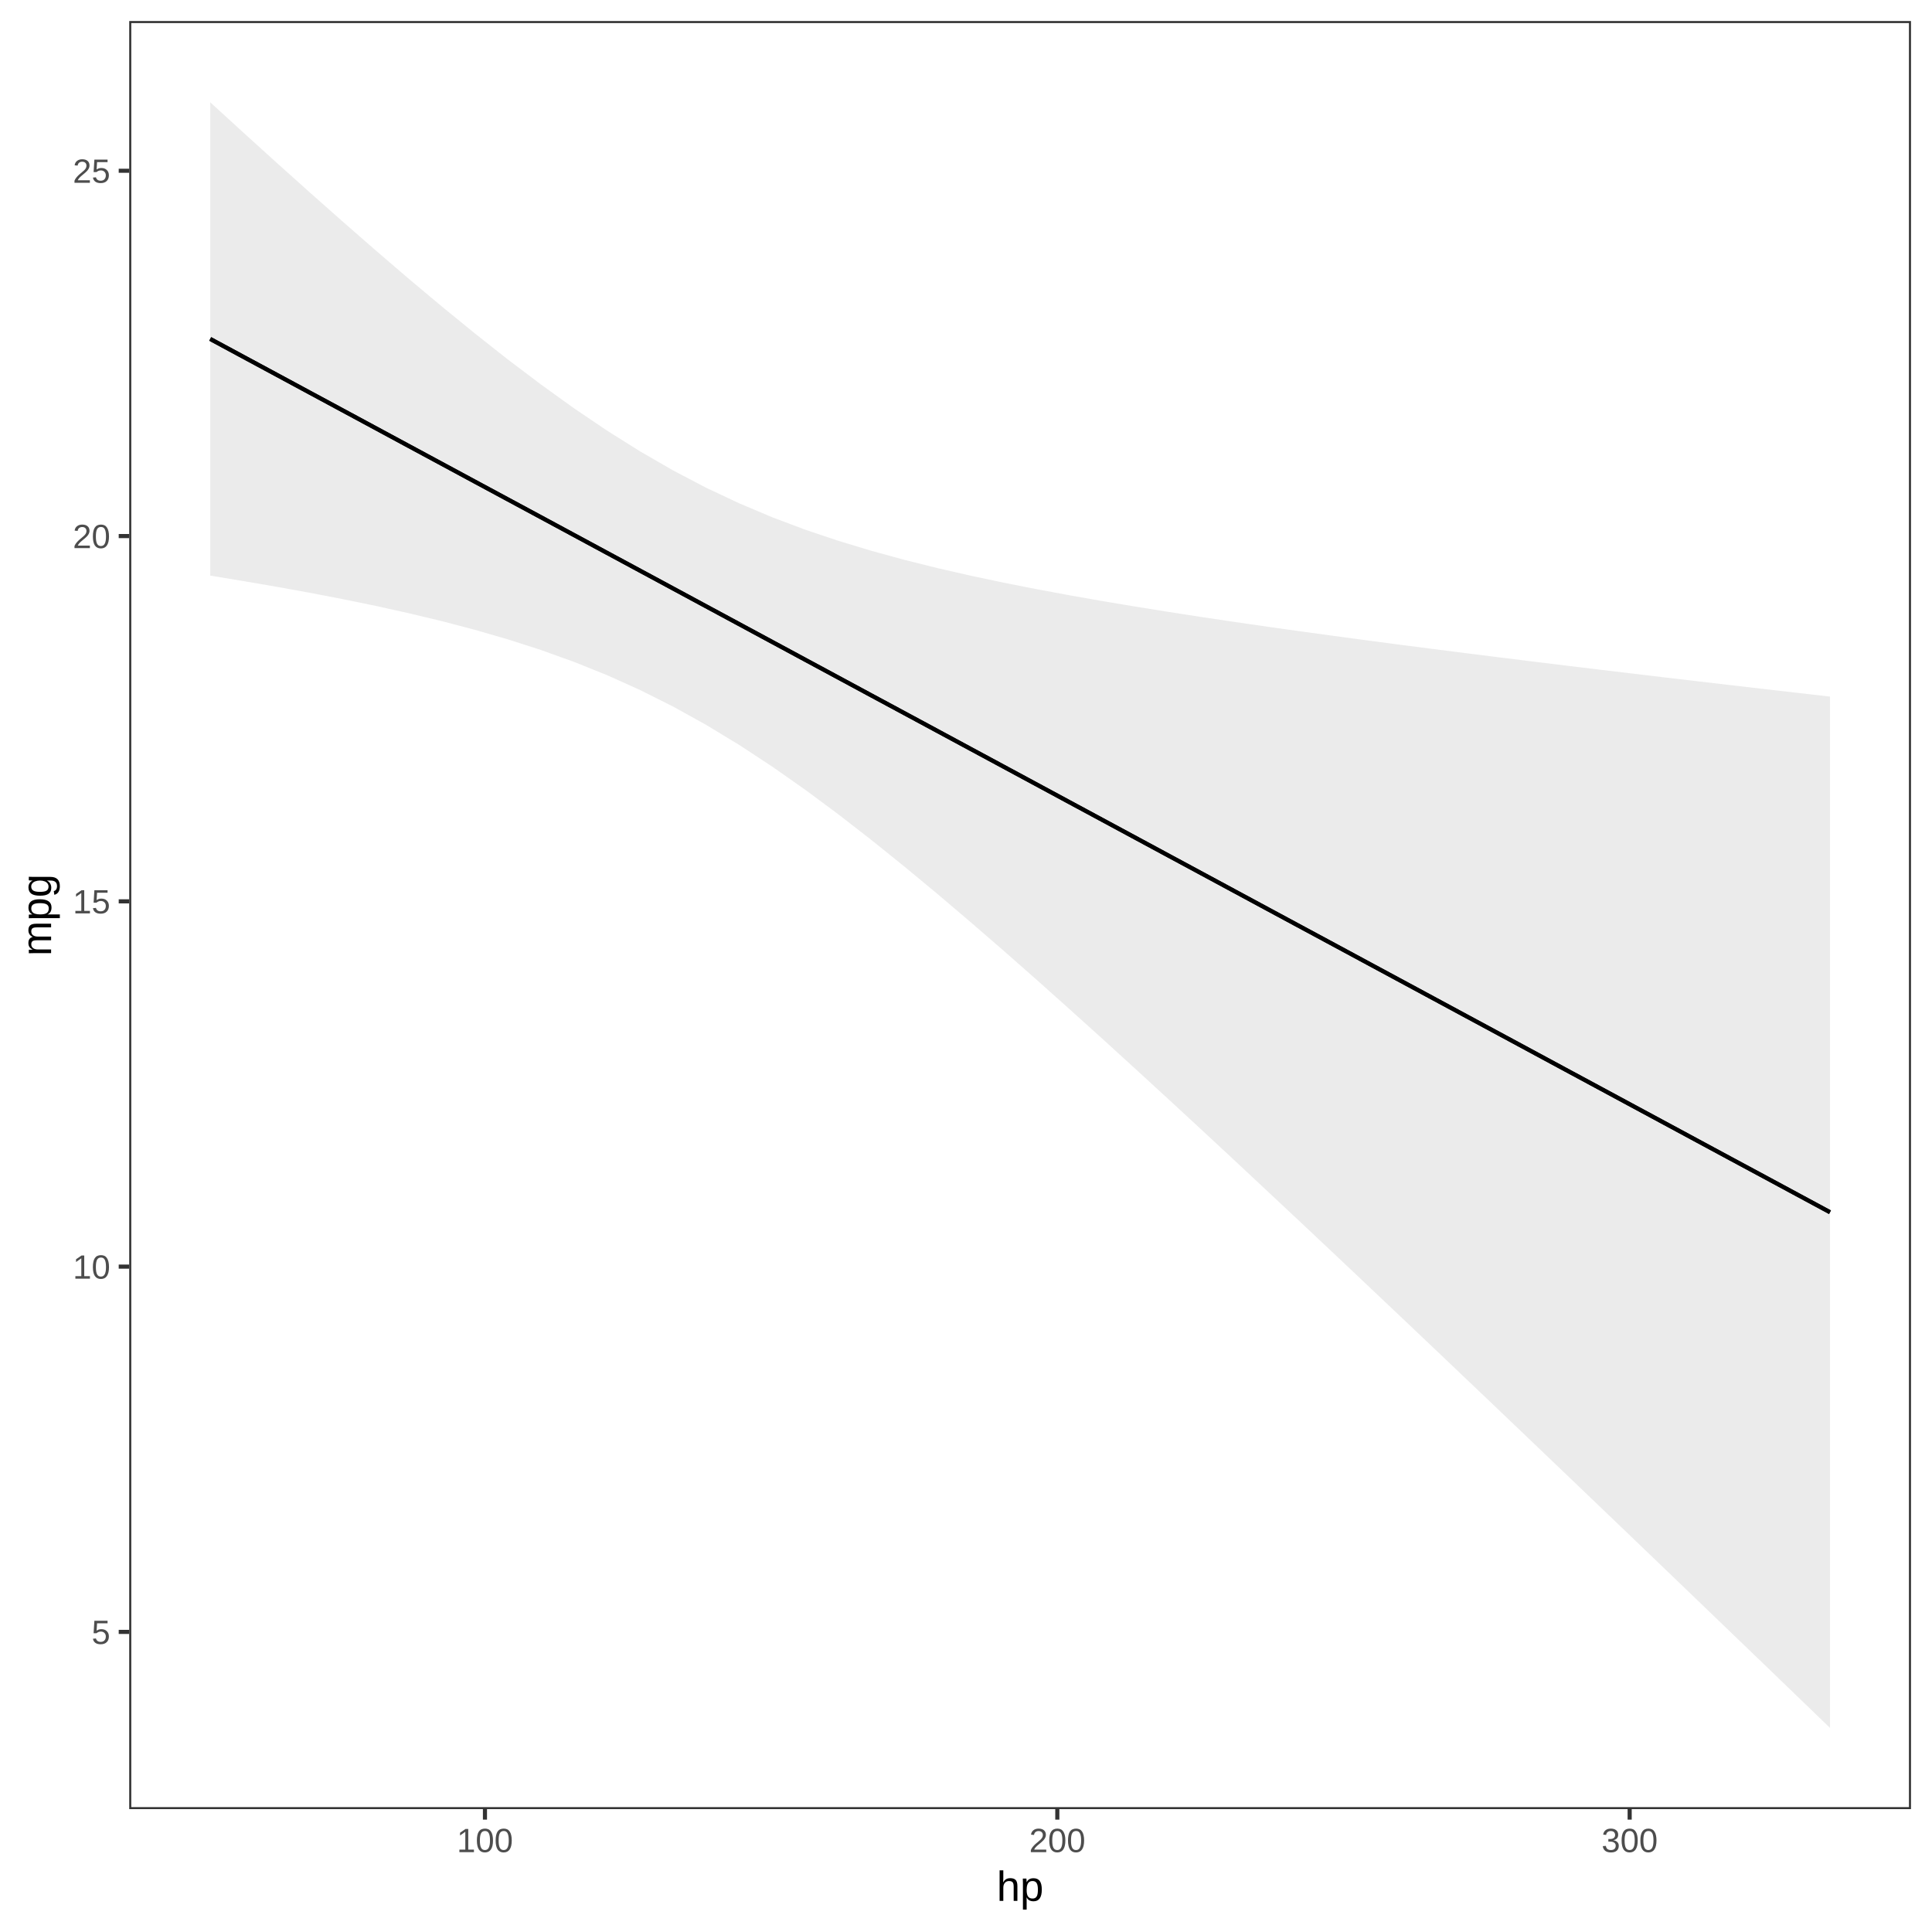
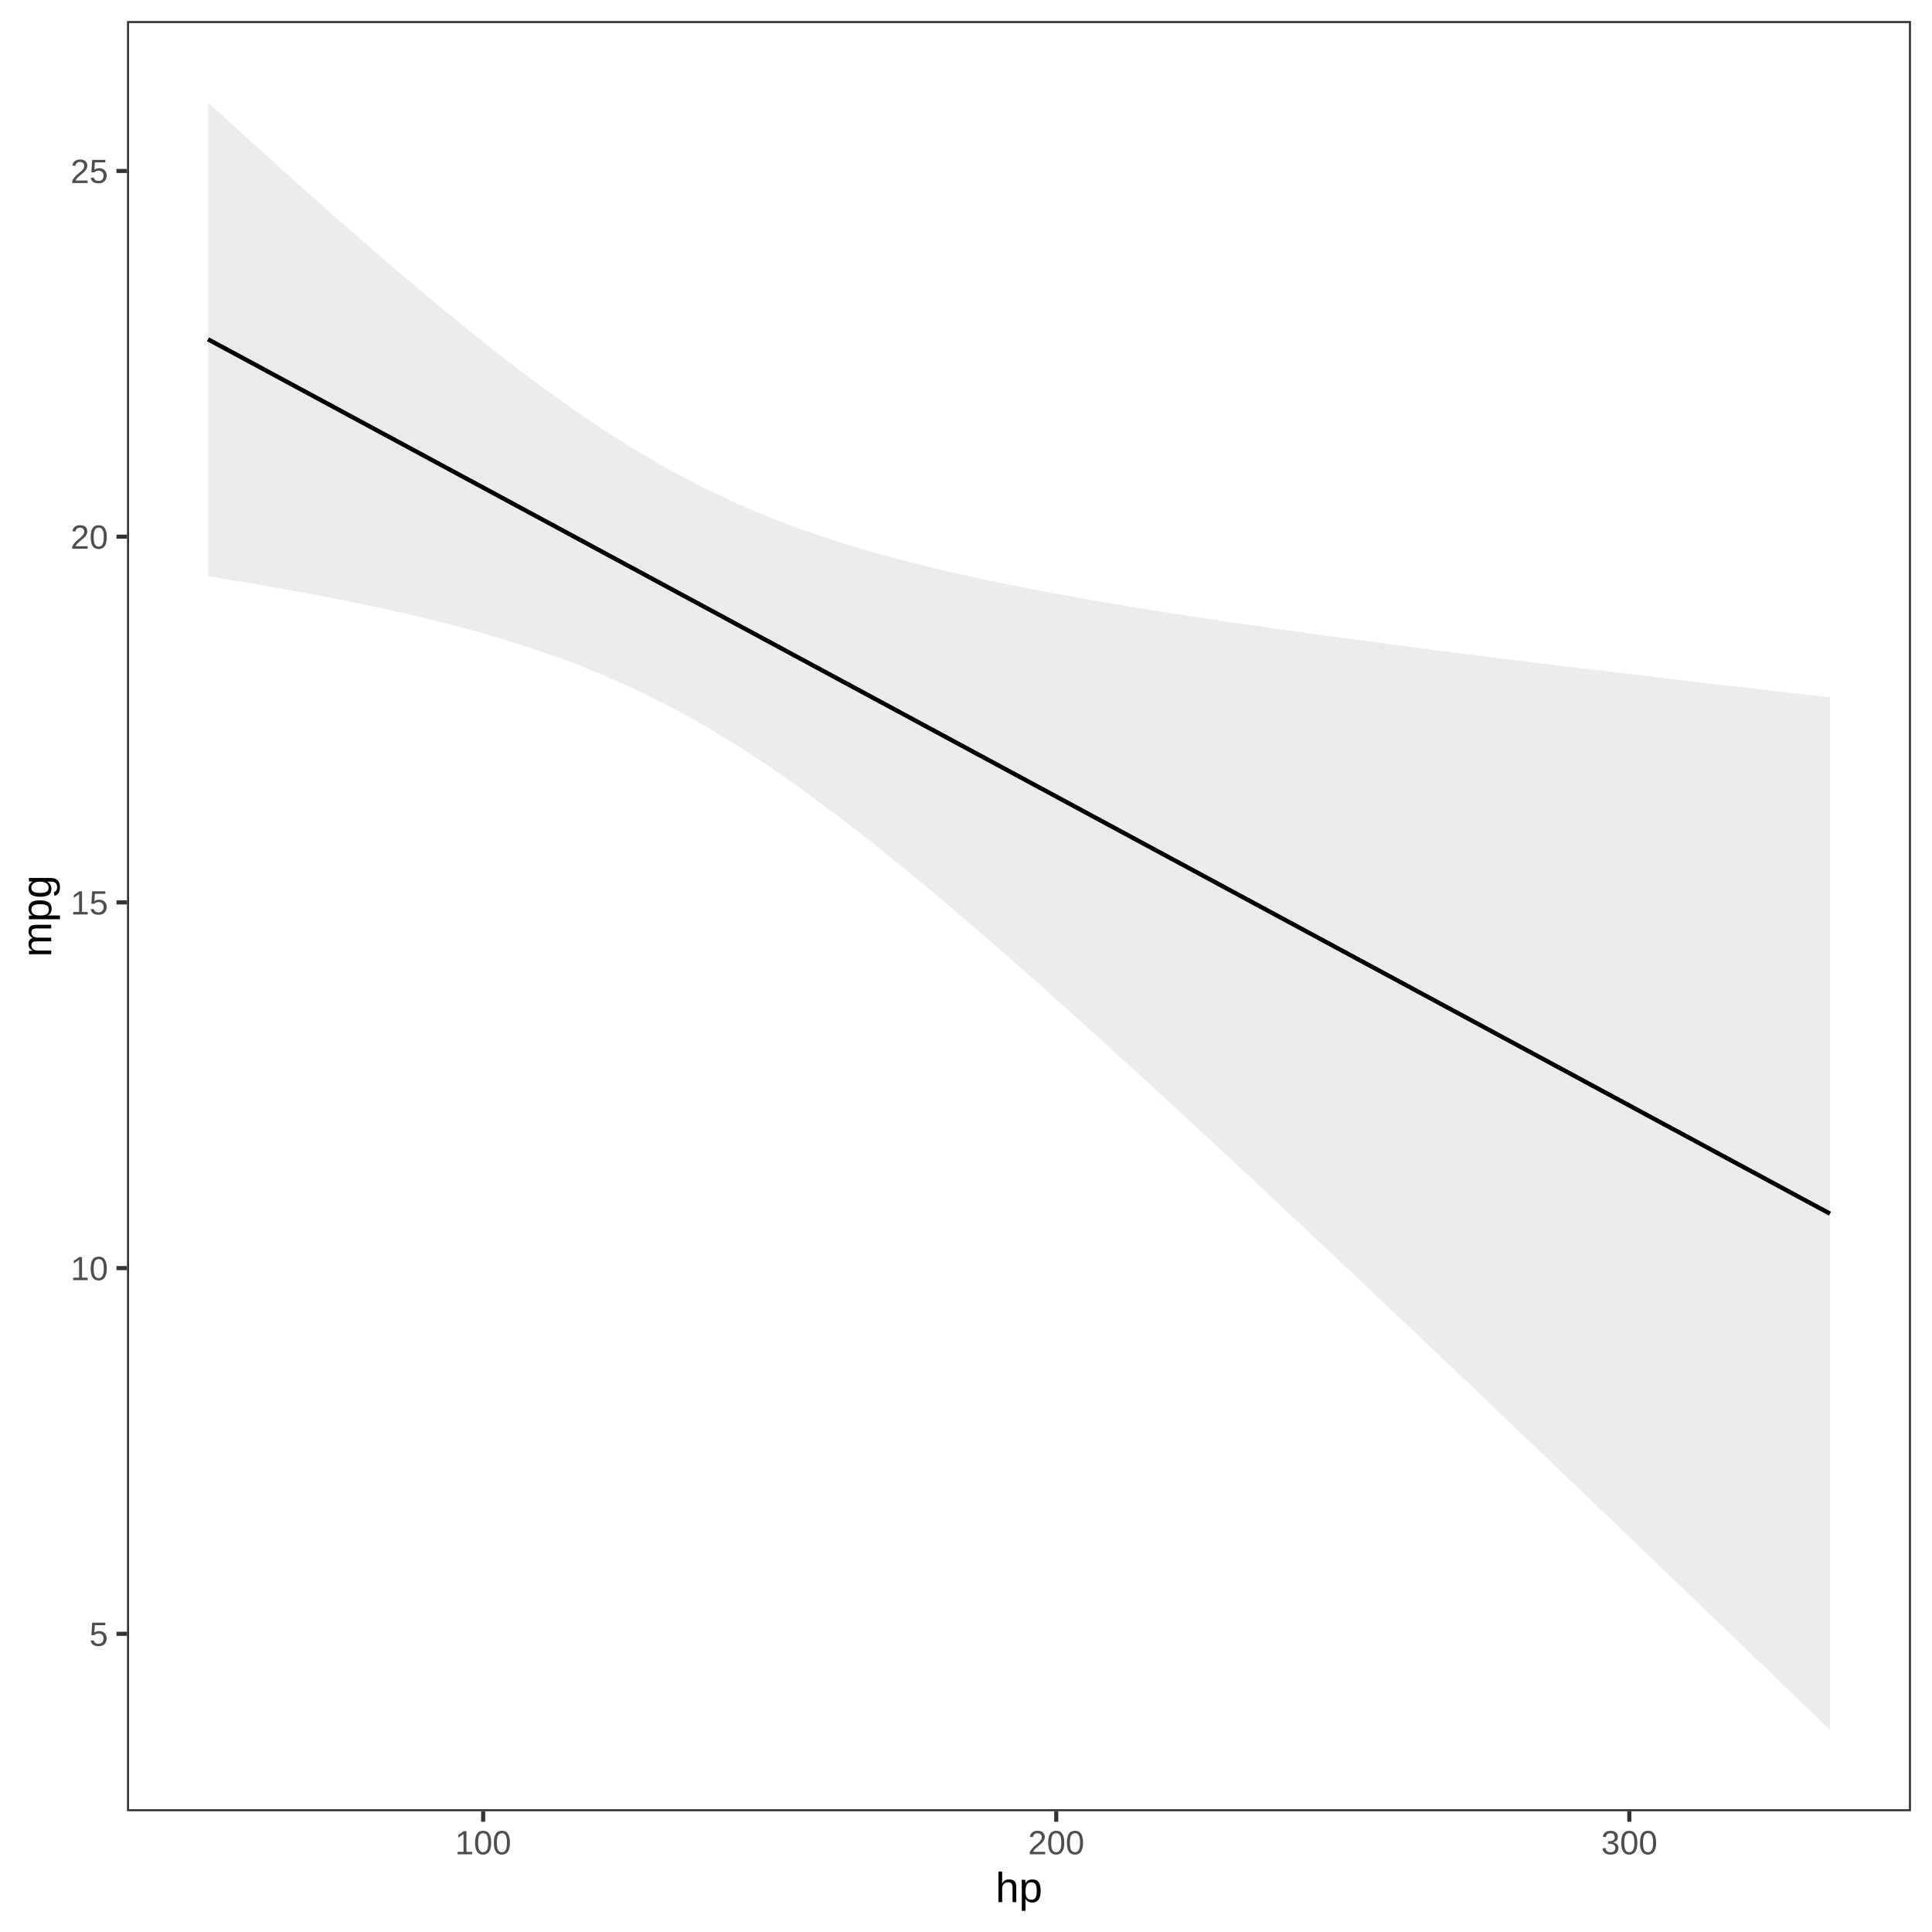
- <svg xmlns="http://www.w3.org/2000/svg" class="svglite" width="504.00pt" height="504.00pt" viewBox="0 0 504.00 504.00">
-   <defs>
-     <style type="text/css">
+ <svg xmlns="http://www.w3.org/2000/svg" width="504.00pt" height="504.00pt" viewBox="0 0 504.00 504.00">
+   <g class="svglite">
+     <defs>
+       <style type="text/css">
    .svglite line, .svglite polyline, .svglite polygon, .svglite path, .svglite rect, .svglite circle {
      fill: none;
      stroke: #000000;
      stroke-linecap: round;
      stroke-linejoin: round;
      stroke-miterlimit: 10.00;
    }
    .svglite text {
      white-space: pre;
    }
+     .svglite g.glyphgroup path {
+       fill: inherit;
+       stroke: none;
+     }
  </style>
-   </defs>
-   <rect width="100%" height="100%" style="stroke: none; fill: #FFFFFF;" />
-   <defs>
-     <clipPath id="cpMC4wMHw1MDQuMDB8MC4wMHw1MDQuMDA=">
-       <rect x="0.00" y="0.00" width="504.00" height="504.00" />
-     </clipPath>
-   </defs>
-   <g clip-path="url(#cpMC4wMHw1MDQuMDB8MC4wMHw1MDQuMDA=)">
-     <rect x="0" y="0.00" width="504.00" height="504.00" style="stroke-width: 1.07; stroke: #FFFFFF; fill: #FFFFFF;" />
-   </g>
-   <defs>
-     <clipPath id="cpMzMuNzF8NDk4LjUyfDUuNDh8NDcxLjk1">
-       <rect x="33.71" y="5.48" width="464.81" height="466.47" />
-     </clipPath>
-   </defs>
-   <g clip-path="url(#cpMzMuNzF8NDk4LjUyfDUuNDh8NDcxLjk1)">
-     <rect x="33.71" y="5.48" width="464.81" height="466.47" style="stroke-width: 1.07; stroke: none; fill: #FFFFFF;" />
-     <polygon points="54.84,26.68 63.46,34.56 72.09,42.38 80.71,50.11 89.34,57.75 97.96,65.28 106.58,72.68 115.21,79.91 123.83,86.94 132.45,93.75 141.08,100.27 149.70,106.48 158.32,112.31 166.95,117.73 175.57,122.71 184.19,127.23 192.82,131.29 201.44,134.93 210.06,138.18 218.69,141.08 227.31,143.69 235.93,146.05 244.56,148.20 253.18,150.17 261.81,152.00 270.43,153.70 279.05,155.30 287.68,156.82 296.30,158.26 304.92,159.64 313.55,160.98 322.17,162.26 330.79,163.51 339.42,164.72 348.04,165.90 356.66,167.06 365.29,168.20 373.91,169.31 382.53,170.41 391.16,171.49 399.78,172.56 408.40,173.62 417.03,174.66 425.65,175.69 434.28,176.72 442.90,177.73 451.52,178.74 460.15,179.74 468.77,180.73 477.39,181.72 477.39,450.75 468.77,442.44 460.15,434.13 451.52,425.83 442.90,417.54 434.28,409.26 425.65,400.98 417.03,392.72 408.40,384.46 399.78,376.22 391.16,367.99 382.53,359.77 373.91,351.57 365.29,343.39 356.66,335.23 348.04,327.08 339.42,318.97 330.79,310.89 322.17,302.83 313.55,294.82 304.92,286.85 296.30,278.94 287.68,271.08 279.05,263.30 270.43,255.60 261.81,248.01 253.18,240.54 244.56,233.21 235.93,226.06 227.31,219.12 218.69,212.43 210.06,206.03 201.44,199.98 192.82,194.32 184.19,189.09 175.57,184.31 166.95,179.99 158.32,176.11 149.70,172.65 141.08,169.55 132.45,166.78 123.83,164.29 115.21,162.02 106.58,159.96 97.96,158.05 89.34,156.28 80.71,154.62 72.09,153.06 63.46,151.58 54.84,150.16 " style="stroke-width: 0.00; stroke: none; stroke-linecap: butt; fill: #333333; fill-opacity: 0.10;" />
-     <polyline points="54.84,26.68 63.46,34.56 72.09,42.38 80.71,50.11 89.34,57.75 97.96,65.28 106.58,72.68 115.21,79.91 123.83,86.94 132.45,93.75 141.08,100.27 149.70,106.48 158.32,112.31 166.95,117.73 175.57,122.71 184.19,127.23 192.82,131.29 201.44,134.93 210.06,138.18 218.69,141.08 227.31,143.69 235.93,146.05 244.56,148.20 253.18,150.17 261.81,152.00 270.43,153.70 279.05,155.30 287.68,156.82 296.30,158.26 304.92,159.64 313.55,160.98 322.17,162.26 330.79,163.51 339.42,164.72 348.04,165.90 356.66,167.06 365.29,168.20 373.91,169.31 382.53,170.41 391.16,171.49 399.78,172.56 408.40,173.62 417.03,174.66 425.65,175.69 434.28,176.72 442.90,177.73 451.52,178.74 460.15,179.74 468.77,180.73 477.39,181.72 " style="stroke-width: 1.07; stroke: none; stroke-linecap: butt;" />
-     <polyline points="477.39,450.75 468.77,442.44 460.15,434.13 451.52,425.83 442.90,417.54 434.28,409.26 425.65,400.98 417.03,392.72 408.40,384.46 399.78,376.22 391.16,367.99 382.53,359.77 373.91,351.57 365.29,343.39 356.66,335.23 348.04,327.08 339.42,318.97 330.79,310.89 322.17,302.83 313.55,294.82 304.92,286.85 296.30,278.94 287.68,271.08 279.05,263.30 270.43,255.60 261.81,248.01 253.18,240.54 244.56,233.21 235.93,226.06 227.31,219.12 218.69,212.43 210.06,206.03 201.44,199.98 192.82,194.32 184.19,189.09 175.57,184.31 166.95,179.99 158.32,176.11 149.70,172.65 141.08,169.55 132.45,166.78 123.83,164.29 115.21,162.02 106.58,159.96 97.96,158.05 89.34,156.28 80.71,154.62 72.09,153.06 63.46,151.58 54.84,150.16 " style="stroke-width: 1.07; stroke: none; stroke-linecap: butt;" />
-     <polyline points="54.84,88.42 63.46,93.07 72.09,97.72 80.71,102.37 89.34,107.02 97.96,111.67 106.58,116.32 115.21,120.97 123.83,125.62 132.45,130.26 141.08,134.91 149.70,139.56 158.32,144.21 166.95,148.86 175.57,153.51 184.19,158.16 192.82,162.81 201.44,167.46 210.06,172.11 218.69,176.76 227.31,181.41 235.93,186.05 244.56,190.70 253.18,195.35 261.81,200.00 270.43,204.65 279.05,209.30 287.68,213.95 296.30,218.60 304.92,223.25 313.55,227.90 322.17,232.55 330.79,237.20 339.42,241.85 348.04,246.49 356.66,251.14 365.29,255.79 373.91,260.44 382.53,265.09 391.16,269.74 399.78,274.39 408.40,279.04 417.03,283.69 425.65,288.34 434.28,292.99 442.90,297.64 451.52,302.29 460.15,306.93 468.77,311.58 477.39,316.23 " style="stroke-width: 1.07; stroke-linecap: butt;" />
-     <polyline points="54.84,88.42 63.46,93.07 72.09,97.72 80.71,102.37 89.34,107.02 97.96,111.67 106.58,116.32 115.21,120.97 123.83,125.62 132.45,130.26 141.08,134.91 149.70,139.56 158.32,144.21 166.95,148.86 175.57,153.51 184.19,158.16 192.82,162.81 201.44,167.46 210.06,172.11 218.69,176.76 227.31,181.41 235.93,186.05 244.56,190.70 253.18,195.35 261.81,200.00 270.43,204.65 279.05,209.30 287.68,213.95 296.30,218.60 304.92,223.25 313.55,227.90 322.17,232.55 330.79,237.20 339.42,241.85 348.04,246.49 356.66,251.14 365.29,255.79 373.91,260.44 382.53,265.09 391.16,269.74 399.78,274.39 408.40,279.04 417.03,283.69 425.65,288.34 434.28,292.99 442.90,297.64 451.52,302.29 460.15,306.93 468.77,311.58 477.39,316.23 " style="stroke-width: 1.07; stroke-linecap: butt;" />
-     <rect x="33.71" y="5.48" width="464.81" height="466.47" style="stroke-width: 1.07; stroke: #333333;" />
-   </g>
-   <g clip-path="url(#cpMC4wMHw1MDQuMDB8MC4wMHw1MDQuMDA=)">
-     <text x="28.78" y="428.86" text-anchor="end" style="font-size: 8.80px;fill: #4D4D4D; font-family: &quot;Liberation Sans&quot;;" textLength="5.03px" lengthAdjust="spacingAndGlyphs">5</text>
-     <text x="28.78" y="333.57" text-anchor="end" style="font-size: 8.80px;fill: #4D4D4D; font-family: &quot;Liberation Sans&quot;;" textLength="10.07px" lengthAdjust="spacingAndGlyphs">10</text>
-     <text x="28.78" y="238.28" text-anchor="end" style="font-size: 8.80px;fill: #4D4D4D; font-family: &quot;Liberation Sans&quot;;" textLength="10.07px" lengthAdjust="spacingAndGlyphs">15</text>
-     <text x="28.78" y="142.99" text-anchor="end" style="font-size: 8.80px;fill: #4D4D4D; font-family: &quot;Liberation Sans&quot;;" textLength="10.07px" lengthAdjust="spacingAndGlyphs">20</text>
-     <text x="28.78" y="47.69" text-anchor="end" style="font-size: 8.80px;fill: #4D4D4D; font-family: &quot;Liberation Sans&quot;;" textLength="10.07px" lengthAdjust="spacingAndGlyphs">25</text>
-     <polyline points="30.97,425.71 33.71,425.71 " style="stroke-width: 1.07; stroke: #333333; stroke-linecap: butt;" />
-     <polyline points="30.97,330.42 33.71,330.42 " style="stroke-width: 1.07; stroke: #333333; stroke-linecap: butt;" />
-     <polyline points="30.97,235.13 33.71,235.13 " style="stroke-width: 1.07; stroke: #333333; stroke-linecap: butt;" />
-     <polyline points="30.97,139.84 33.71,139.84 " style="stroke-width: 1.07; stroke: #333333; stroke-linecap: butt;" />
-     <polyline points="30.97,44.55 33.71,44.55 " style="stroke-width: 1.07; stroke: #333333; stroke-linecap: butt;" />
-     <polyline points="126.51,474.69 126.51,471.95 " style="stroke-width: 1.07; stroke: #333333; stroke-linecap: butt;" />
-     <polyline points="275.82,474.69 275.82,471.95 " style="stroke-width: 1.07; stroke: #333333; stroke-linecap: butt;" />
-     <polyline points="425.13,474.69 425.13,471.95 " style="stroke-width: 1.07; stroke: #333333; stroke-linecap: butt;" />
-     <text x="126.51" y="483.17" text-anchor="middle" style="font-size: 8.80px;fill: #4D4D4D; font-family: &quot;Liberation Sans&quot;;" textLength="15.10px" lengthAdjust="spacingAndGlyphs">100</text>
-     <text x="275.82" y="483.17" text-anchor="middle" style="font-size: 8.80px;fill: #4D4D4D; font-family: &quot;Liberation Sans&quot;;" textLength="15.10px" lengthAdjust="spacingAndGlyphs">200</text>
-     <text x="425.13" y="483.17" text-anchor="middle" style="font-size: 8.80px;fill: #4D4D4D; font-family: &quot;Liberation Sans&quot;;" textLength="15.10px" lengthAdjust="spacingAndGlyphs">300</text>
-     <text x="266.12" y="495.88" text-anchor="middle" style="font-size: 11.00px; font-family: &quot;Liberation Sans&quot;;" textLength="13.56px" lengthAdjust="spacingAndGlyphs">hp</text>
-     <text transform="translate(13.33,238.71) rotate(-90)" text-anchor="middle" style="font-size: 11.00px; font-family: &quot;Liberation Sans&quot;;" textLength="23.82px" lengthAdjust="spacingAndGlyphs">mpg</text>
+     </defs>
+     <rect width="100%" height="100%" style="stroke: none; fill: #FFFFFF;" />
+     <defs>
+       <clipPath id="cpMC4wMHw1MDQuMDB8MC4wMHw1MDQuMDA=">
+         <rect x="0.00" y="0.00" width="504.00" height="504.00" />
+       </clipPath>
+     </defs>
+     <g clip-path="url(#cpMC4wMHw1MDQuMDB8MC4wMHw1MDQuMDA=)">
+       <rect x="0.00" y="0.00" width="504.00" height="504.00" style="stroke-width: 1.07; stroke: #FFFFFF; fill: #FFFFFF;" />
+     </g>
+     <defs>
+       <clipPath id="cpMzMuMTN8NDk4LjUyfDUuNDh8NDcyLjUw">
+         <rect x="33.13" y="5.48" width="465.39" height="467.02" />
+       </clipPath>
+     </defs>
+     <g clip-path="url(#cpMzMuMTN8NDk4LjUyfDUuNDh8NDcyLjUw)">
+       <rect x="33.13" y="5.48" width="465.39" height="467.02" style="stroke-width: 1.07; stroke: none; fill: #FFFFFF;" />
+       <polygon points="54.28,26.71 62.92,34.60 71.55,42.42 80.18,50.17 88.82,57.82 97.45,65.35 106.09,72.76 114.72,80.00 123.36,87.04 131.99,93.85 140.63,100.39 149.26,106.60 157.89,112.44 166.53,117.87 175.16,122.85 183.80,127.37 192.43,131.44 201.07,135.09 209.70,138.34 218.33,141.25 226.97,143.86 235.60,146.22 244.24,148.37 252.87,150.34 261.51,152.17 270.14,153.88 278.78,155.48 287.41,157.00 296.04,158.44 304.68,159.83 313.31,161.16 321.95,162.45 330.58,163.70 339.22,164.91 347.85,166.10 356.48,167.25 365.12,168.39 373.75,169.51 382.39,170.61 391.02,171.69 399.66,172.76 408.29,173.82 416.93,174.86 425.56,175.89 434.19,176.92 442.83,177.94 451.46,178.94 460.10,179.95 468.73,180.94 477.37,181.93 477.37,451.28 468.73,442.95 460.10,434.64 451.46,426.33 442.83,418.03 434.19,409.74 425.56,401.45 416.93,393.18 408.29,384.91 399.66,376.66 391.02,368.42 382.39,360.19 373.75,351.98 365.12,343.79 356.48,335.62 347.85,327.47 339.22,319.34 330.58,311.25 321.95,303.19 313.31,295.16 304.68,287.19 296.04,279.26 287.41,271.40 278.78,263.61 270.14,255.90 261.51,248.30 252.87,240.82 244.24,233.48 235.60,226.32 226.97,219.37 218.33,212.67 209.70,206.27 201.07,200.22 192.43,194.55 183.80,189.31 175.16,184.52 166.53,180.20 157.89,176.32 149.26,172.85 140.63,169.75 131.99,166.97 123.36,164.48 114.72,162.21 106.09,160.14 97.45,158.23 88.82,156.46 80.18,154.80 71.55,153.24 62.92,151.75 54.28,150.33 " style="stroke-width: 0.00; stroke: none; stroke-linecap: butt; fill: #333333; fill-opacity: 0.10;" />
+       <polyline points="54.28,26.71 62.92,34.60 71.55,42.42 80.18,50.17 88.82,57.82 97.45,65.35 106.09,72.76 114.72,80.00 123.36,87.04 131.99,93.85 140.63,100.39 149.26,106.60 157.89,112.44 166.53,117.87 175.16,122.85 183.80,127.37 192.43,131.44 201.07,135.09 209.70,138.34 218.33,141.25 226.97,143.86 235.60,146.22 244.24,148.37 252.87,150.34 261.51,152.17 270.14,153.88 278.78,155.48 287.41,157.00 296.04,158.44 304.68,159.83 313.31,161.16 321.95,162.45 330.58,163.70 339.22,164.91 347.85,166.10 356.48,167.25 365.12,168.39 373.75,169.51 382.39,170.61 391.02,171.69 399.66,172.76 408.29,173.82 416.93,174.86 425.56,175.89 434.19,176.92 442.83,177.94 451.46,178.94 460.10,179.95 468.73,180.94 477.37,181.93 " style="stroke-width: 1.07; stroke: none; stroke-linecap: butt;" />
+       <polyline points="477.37,451.28 468.73,442.95 460.10,434.64 451.46,426.33 442.83,418.03 434.19,409.74 425.56,401.45 416.93,393.18 408.29,384.91 399.66,376.66 391.02,368.42 382.39,360.19 373.75,351.98 365.12,343.79 356.48,335.62 347.85,327.47 339.22,319.34 330.58,311.25 321.95,303.19 313.31,295.16 304.68,287.19 296.04,279.26 287.41,271.40 278.78,263.61 270.14,255.90 261.51,248.30 252.87,240.82 244.24,233.48 235.60,226.32 226.97,219.37 218.33,212.67 209.70,206.27 201.07,200.22 192.43,194.55 183.80,189.31 175.16,184.52 166.53,180.20 157.89,176.32 149.26,172.85 140.63,169.75 131.99,166.97 123.36,164.48 114.72,162.21 106.09,160.14 97.45,158.23 88.82,156.46 80.18,154.80 71.55,153.24 62.92,151.75 54.28,150.33 " style="stroke-width: 1.07; stroke: none; stroke-linecap: butt;" />
+       <polyline points="54.28,88.52 62.92,93.17 71.55,97.83 80.18,102.48 88.82,107.14 97.45,111.79 106.09,116.45 114.72,121.10 123.36,125.76 131.99,130.41 140.63,135.07 149.26,139.72 157.89,144.38 166.53,149.03 175.16,153.69 183.80,158.34 192.43,163.00 201.07,167.65 209.70,172.31 218.33,176.96 226.97,181.61 235.60,186.27 244.24,190.92 252.87,195.58 261.51,200.23 270.14,204.89 278.78,209.54 287.41,214.20 296.04,218.85 304.68,223.51 313.31,228.16 321.95,232.82 330.58,237.47 339.22,242.13 347.85,246.78 356.48,251.44 365.12,256.09 373.75,260.75 382.39,265.40 391.02,270.06 399.66,274.71 408.29,279.36 416.93,284.02 425.56,288.67 434.19,293.33 442.83,297.98 451.46,302.64 460.10,307.29 468.73,311.95 477.37,316.60 " style="stroke-width: 1.07; stroke-linecap: butt;" />
+       <polyline points="54.28,88.52 62.92,93.17 71.55,97.83 80.18,102.48 88.82,107.14 97.45,111.79 106.09,116.45 114.72,121.10 123.36,125.76 131.99,130.41 140.63,135.07 149.26,139.72 157.89,144.38 166.53,149.03 175.16,153.69 183.80,158.34 192.43,163.00 201.07,167.65 209.70,172.31 218.33,176.96 226.97,181.61 235.60,186.27 244.24,190.92 252.87,195.58 261.51,200.23 270.14,204.89 278.78,209.54 287.41,214.20 296.04,218.85 304.68,223.51 313.31,228.16 321.95,232.82 330.58,237.47 339.22,242.13 347.85,246.78 356.48,251.44 365.12,256.09 373.75,260.75 382.39,265.40 391.02,270.06 399.66,274.71 408.29,279.36 416.93,284.02 425.56,288.67 434.19,293.33 442.83,297.98 451.46,302.64 460.10,307.29 468.73,311.95 477.37,316.60 " style="stroke-width: 1.07; stroke-linecap: butt;" />
+       <rect x="33.13" y="5.48" width="465.39" height="467.02" style="stroke-width: 1.07; stroke: #333333;" />
+     </g>
+     <g clip-path="url(#cpMC4wMHw1MDQuMDB8MC4wMHw1MDQuMDA=)">
+       <text x="28.20" y="429.36" text-anchor="end" style="font-size: 8.80px;fill: #4D4D4D; font-family: &quot;Arial&quot;;" textLength="4.89px" lengthAdjust="spacingAndGlyphs">5</text>
+       <text x="28.20" y="333.96" text-anchor="end" style="font-size: 8.80px;fill: #4D4D4D; font-family: &quot;Arial&quot;;" textLength="9.78px" lengthAdjust="spacingAndGlyphs">10</text>
+       <text x="28.20" y="238.56" text-anchor="end" style="font-size: 8.80px;fill: #4D4D4D; font-family: &quot;Arial&quot;;" textLength="9.78px" lengthAdjust="spacingAndGlyphs">15</text>
+       <text x="28.20" y="143.15" text-anchor="end" style="font-size: 8.80px;fill: #4D4D4D; font-family: &quot;Arial&quot;;" textLength="9.78px" lengthAdjust="spacingAndGlyphs">20</text>
+       <text x="28.20" y="47.75" text-anchor="end" style="font-size: 8.80px;fill: #4D4D4D; font-family: &quot;Arial&quot;;" textLength="9.78px" lengthAdjust="spacingAndGlyphs">25</text>
+       <polyline points="30.39,426.21 33.13,426.21 " style="stroke-width: 1.07; stroke: #333333; stroke-linecap: butt;" />
+       <polyline points="30.39,330.81 33.13,330.81 " style="stroke-width: 1.07; stroke: #333333; stroke-linecap: butt;" />
+       <polyline points="30.39,235.41 33.13,235.41 " style="stroke-width: 1.07; stroke: #333333; stroke-linecap: butt;" />
+       <polyline points="30.39,140.00 33.13,140.00 " style="stroke-width: 1.07; stroke: #333333; stroke-linecap: butt;" />
+       <polyline points="30.39,44.60 33.13,44.60 " style="stroke-width: 1.07; stroke: #333333; stroke-linecap: butt;" />
+       <polyline points="126.04,475.24 126.04,472.50 " style="stroke-width: 1.07; stroke: #333333; stroke-linecap: butt;" />
+       <polyline points="275.54,475.24 275.54,472.50 " style="stroke-width: 1.07; stroke: #333333; stroke-linecap: butt;" />
+       <polyline points="425.04,475.24 425.04,472.50 " style="stroke-width: 1.07; stroke: #333333; stroke-linecap: butt;" />
+       <text x="126.04" y="483.74" text-anchor="middle" style="font-size: 8.80px;fill: #4D4D4D; font-family: &quot;Arial&quot;;" textLength="14.67px" lengthAdjust="spacingAndGlyphs">100</text>
+       <text x="275.54" y="483.74" text-anchor="middle" style="font-size: 8.80px;fill: #4D4D4D; font-family: &quot;Arial&quot;;" textLength="14.67px" lengthAdjust="spacingAndGlyphs">200</text>
+       <text x="425.04" y="483.74" text-anchor="middle" style="font-size: 8.80px;fill: #4D4D4D; font-family: &quot;Arial&quot;;" textLength="14.67px" lengthAdjust="spacingAndGlyphs">300</text>
+       <text x="265.82" y="496.20" text-anchor="middle" style="font-size: 11.00px; font-family: &quot;Arial&quot;;" textLength="12.25px" lengthAdjust="spacingAndGlyphs">hp</text>
+       <text transform="translate(13.36,238.99) rotate(-90)" text-anchor="middle" style="font-size: 11.00px; font-family: &quot;Arial&quot;;" textLength="21.41px" lengthAdjust="spacingAndGlyphs">mpg</text>
+     </g>
  </g>
</svg>
